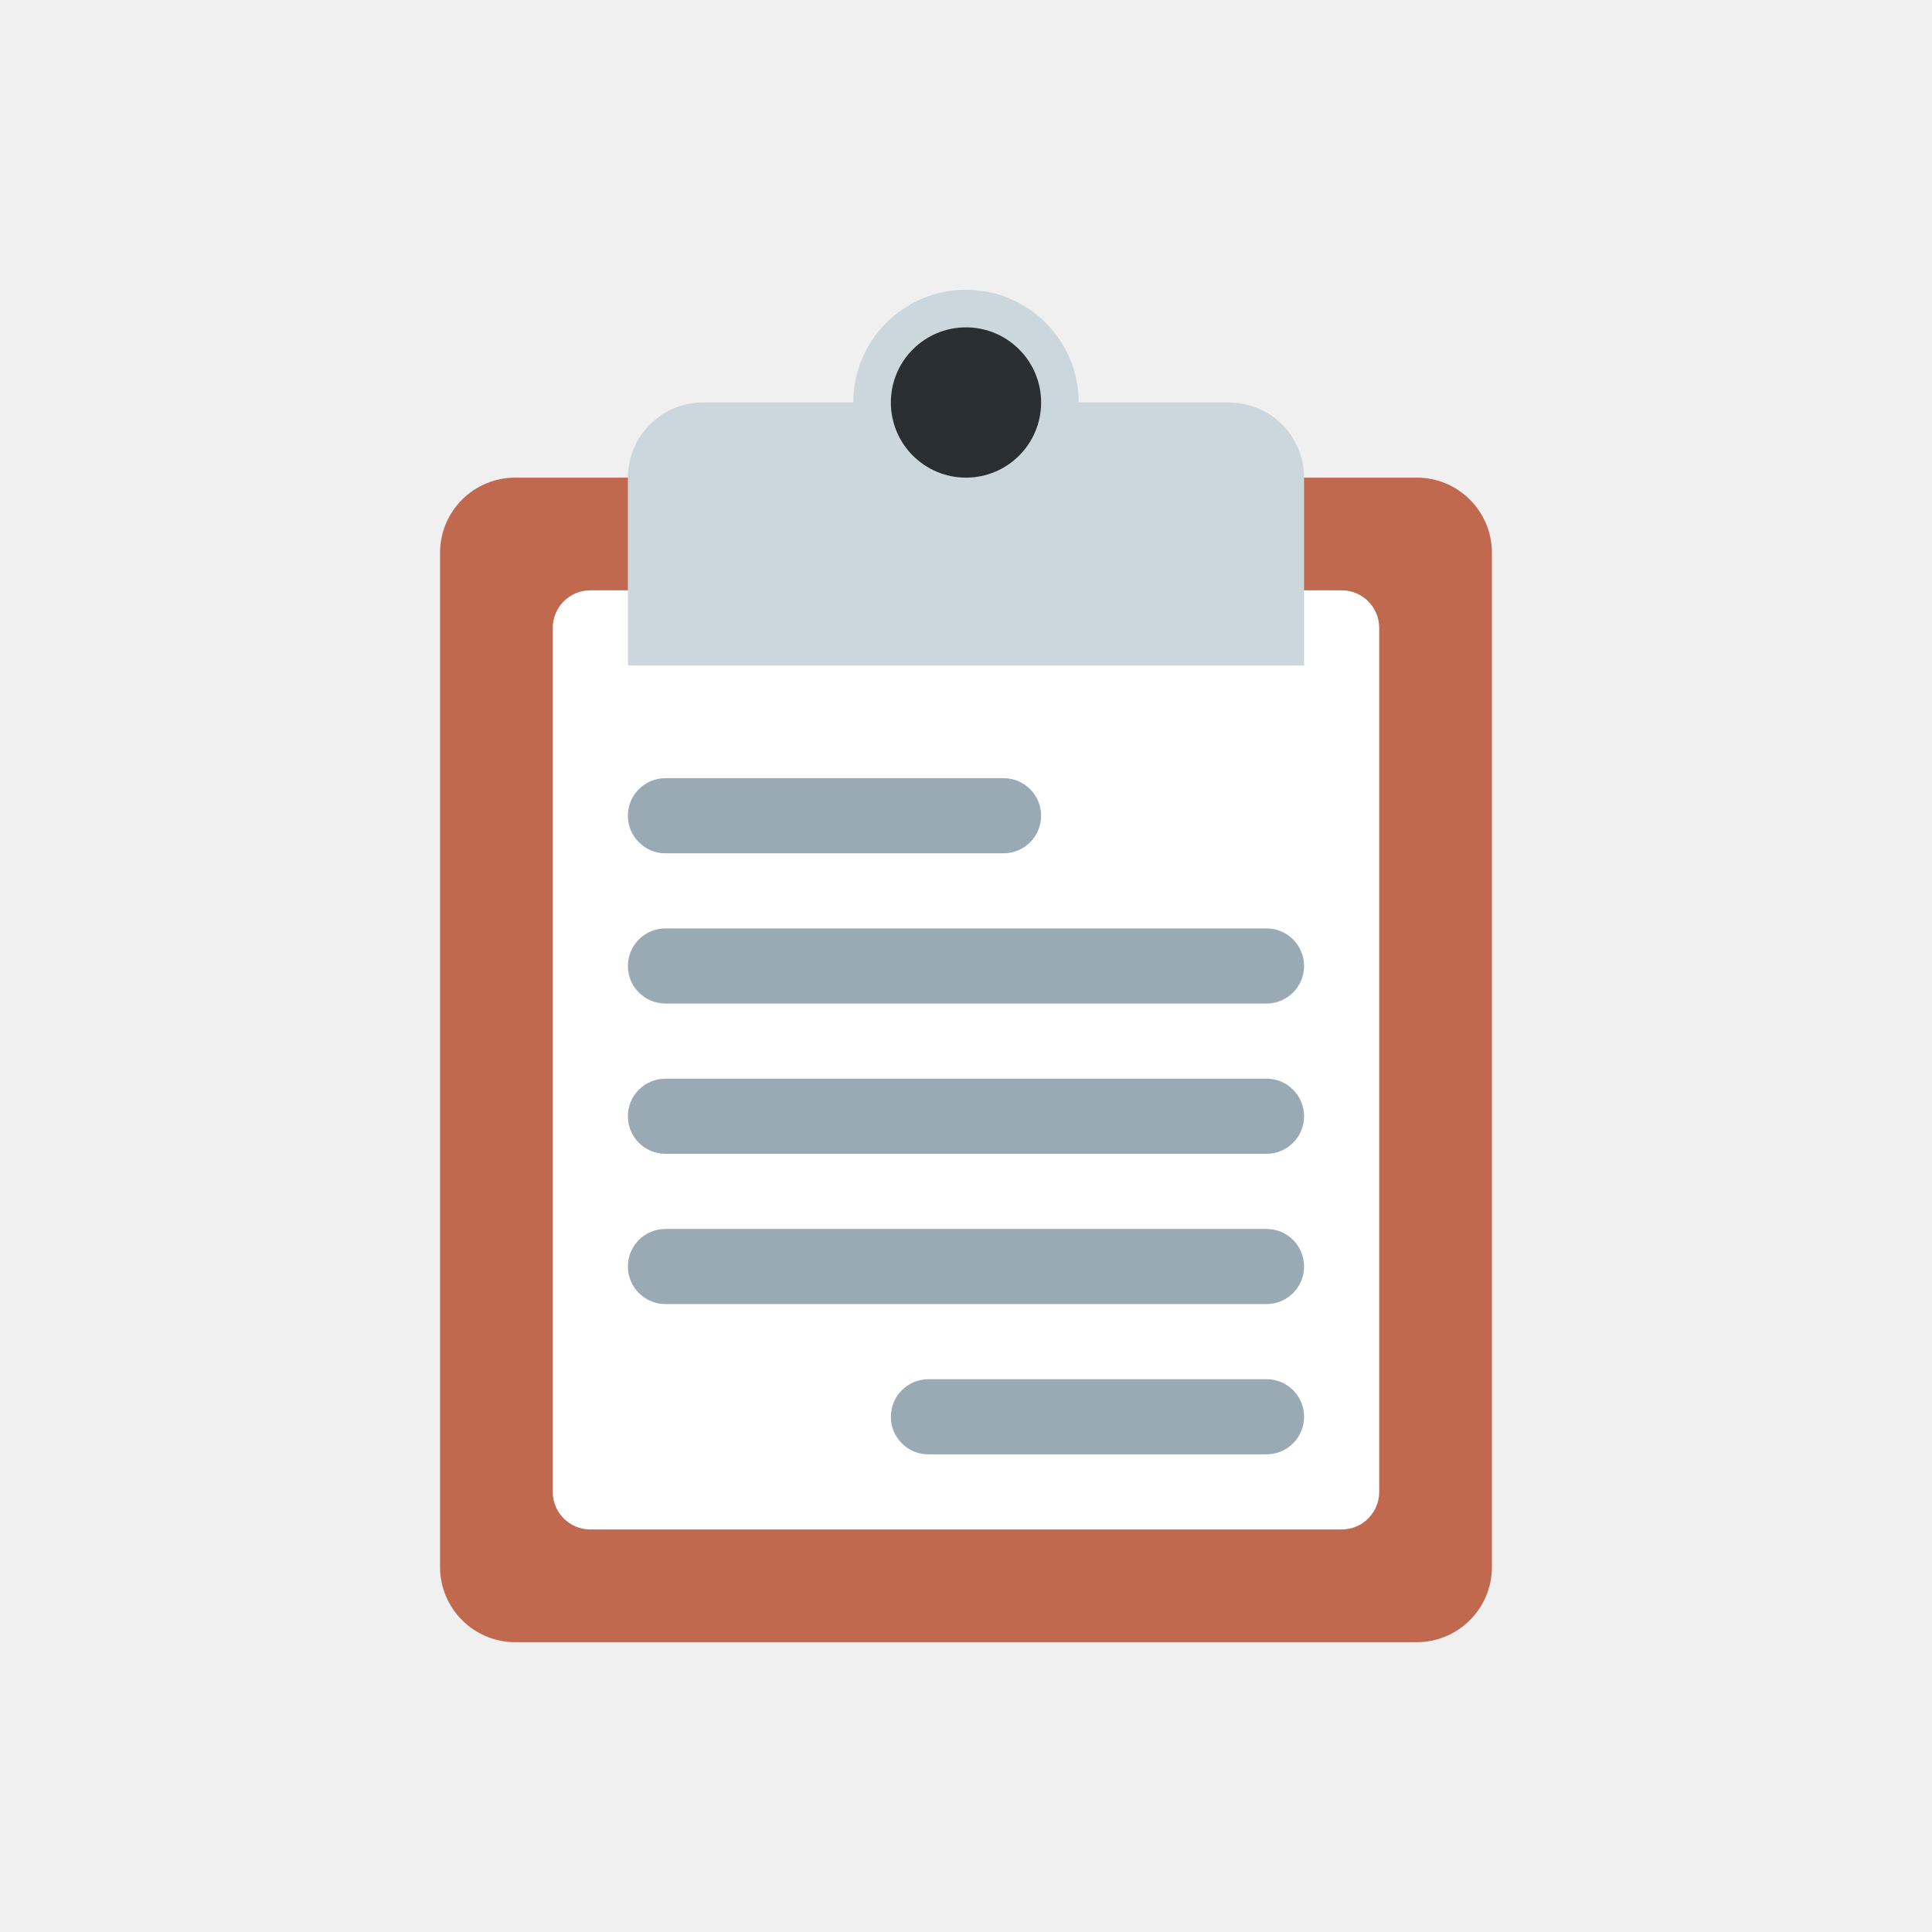
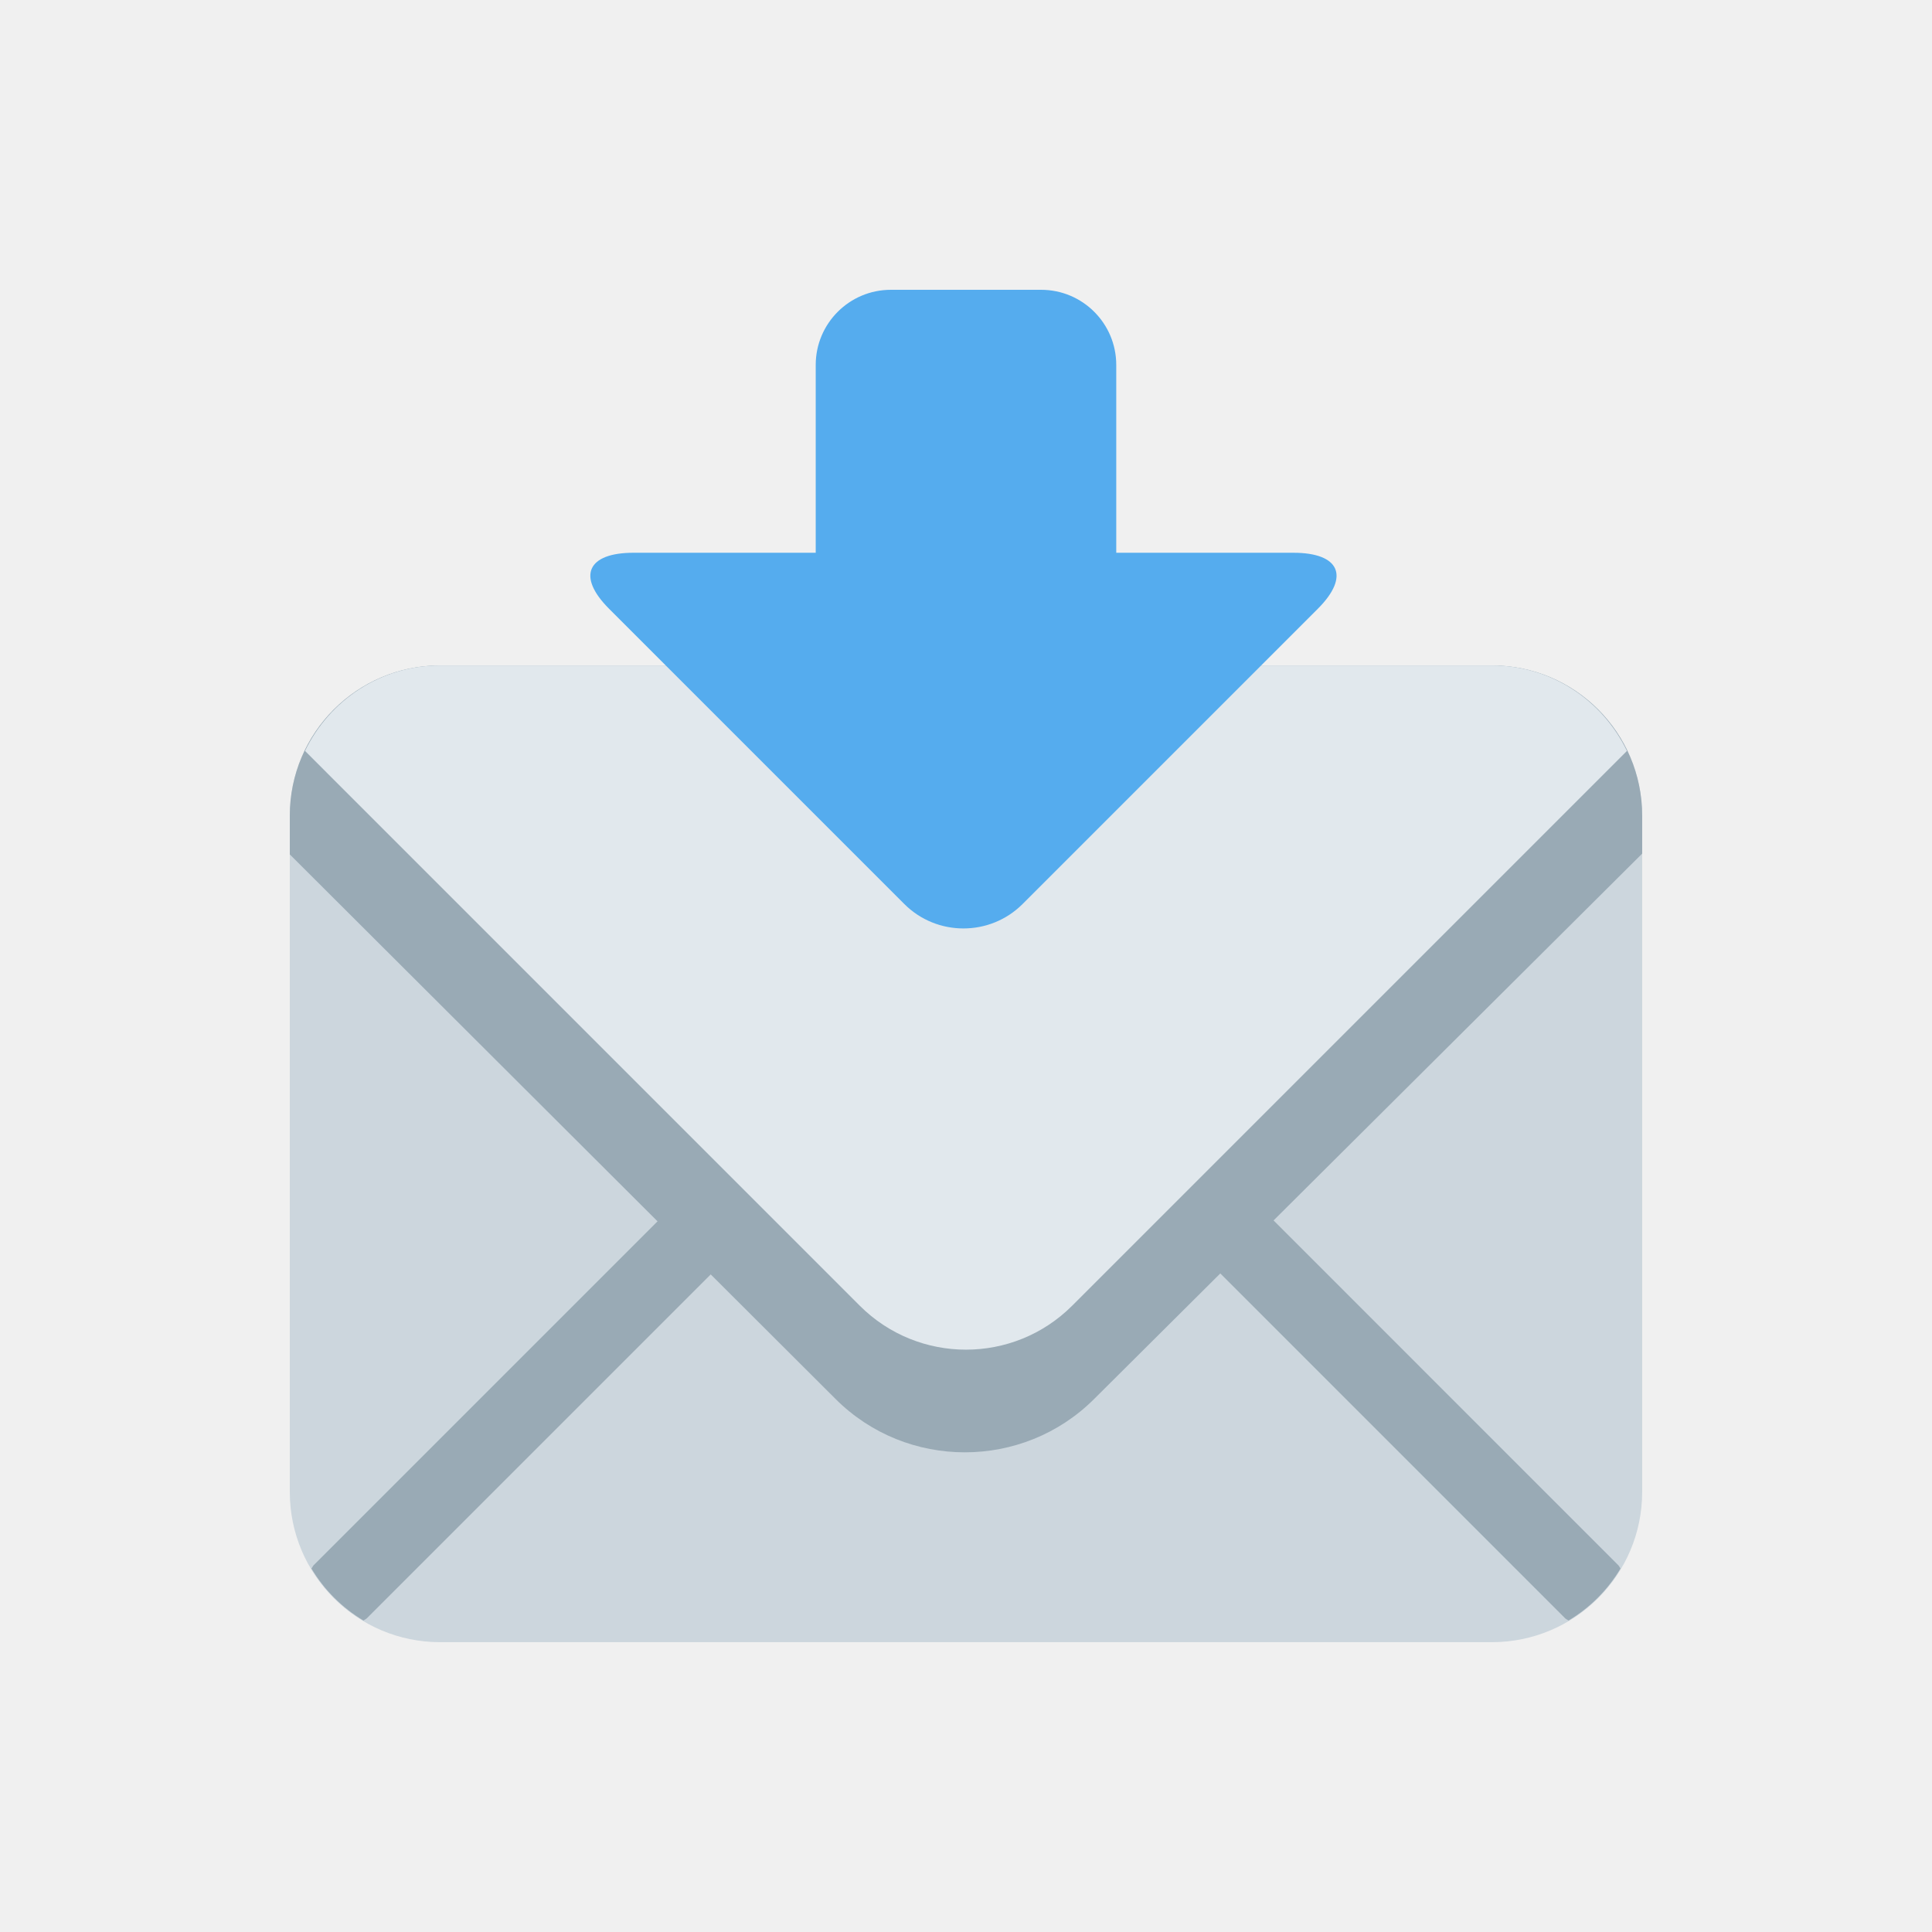
<svg xmlns="http://www.w3.org/2000/svg" viewBox="0 0 200 200" width="100%" height="100%">
  <g transform="translate(30, 30) scale(3.8888)">
-     <path fill="#C1694F" d="M32 34c0 1.104-.896 2-2 2H6c-1.104 0-2-.896-2-2V7c0-1.104.896-2 2-2h24c1.104 0 2 .896 2 2v27z" />
-     <path fill="#FFF" d="M29 32c0 .553-.447 1-1 1H8c-.552 0-1-.447-1-1V9c0-.552.448-1 1-1h20c.553 0 1 .448 1 1v23z" />
-     <path fill="#CCD6DD" d="M25 3h-4c0-1.657-1.343-3-3-3s-3 1.343-3 3h-4c-1.104 0-2 .896-2 2v5h18V5c0-1.104-.896-2-2-2z" />
-     <circle fill="#292F33" cx="18" cy="3" r="2" />
-     <path fill="#99AAB5" d="M20 14c0 .552-.447 1-1 1h-9c-.552 0-1-.448-1-1s.448-1 1-1h9c.553 0 1 .448 1 1zm7 4c0 .552-.447 1-1 1H10c-.552 0-1-.448-1-1s.448-1 1-1h16c.553 0 1 .448 1 1zm0 4c0 .553-.447 1-1 1H10c-.552 0-1-.447-1-1 0-.553.448-1 1-1h16c.553 0 1 .447 1 1zm0 4c0 .553-.447 1-1 1H10c-.552 0-1-.447-1-1 0-.553.448-1 1-1h16c.553 0 1 .447 1 1zm0 4c0 .553-.447 1-1 1h-9c-.552 0-1-.447-1-1 0-.553.448-1 1-1h9c.553 0 1 .447 1 1z" />
+     <path fill="#CCD6DD" d="M36 32c0 2.209-1.791 4-4 4H4c-2.209 0-4-1.791-4-4V14c0-2.209 1.791-4 4-4h28c2.209 0 4 1.791 4 4v18z" />
+     <path fill="#99AAB5" d="M11.95 22.636L.637 33.949c-.027.028-.037.063-.06.091.34.57.814 1.043 1.384 1.384.029-.023.063-.033.09-.06L13.365 24.05c.39-.391.39-1.023 0-1.414-.392-.391-1.024-.391-1.415 0M35.423 34.04c-.021-.028-.033-.063-.06-.09L24.051 22.636c-.392-.391-1.024-.391-1.415 0-.391.392-.391 1.024 0 1.414l11.313 11.314c.026.026.062.037.09.06.571-.34 1.044-.814 1.384-1.384" />
+     <path fill="#99AAB5" d="M32 10H4c-2.209 0-4 1.791-4 4v1.03l14.528 14.496c1.894 1.894 4.988 1.894 6.884 0L36 15.009V14c0-2.209-1.791-4-4-4z" />
+     <path fill="#E1E8ED" d="M32 10H4c-1.588 0-2.949.934-3.595 2.275l14.766 14.767c1.562 1.562 4.096 1.562 5.657 0l14.767-14.767C34.949 10.934 33.589 10 32 10z" />
+     <path fill="#55ACEE" d="M26.716 7H22V2c0-1.104-.895-2-2-2h-4c-1.104 0-2 .896-2 2v5H9.148c-1.223 0-1.515.624-.651 1.489l7.863 7.863c.865.865 2.28.865 3.145 0l7.863-7.863C28.232 7.624 27.94 7 26.716 7z" />
  </g>
</svg>
